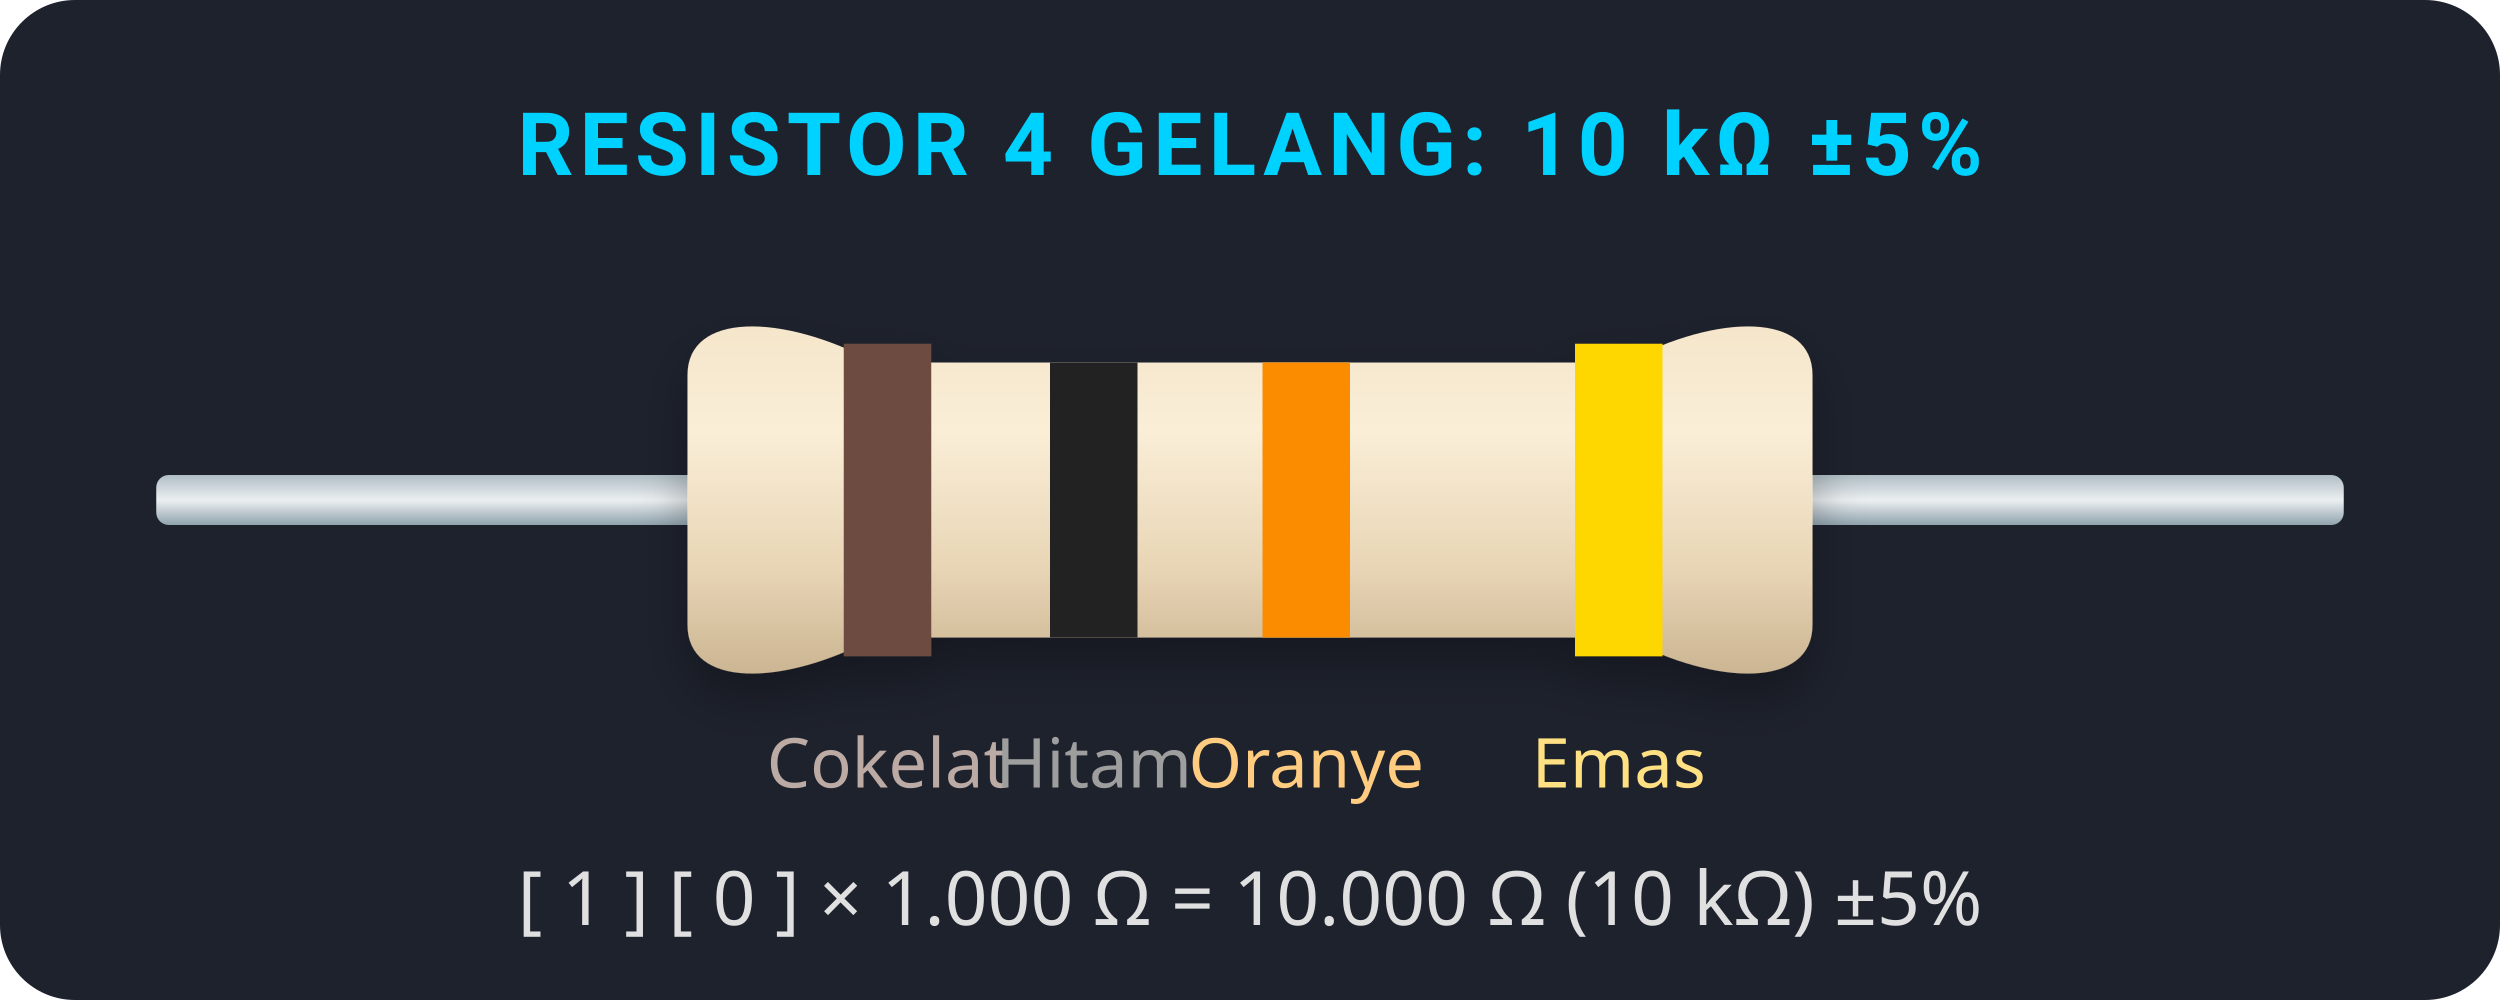
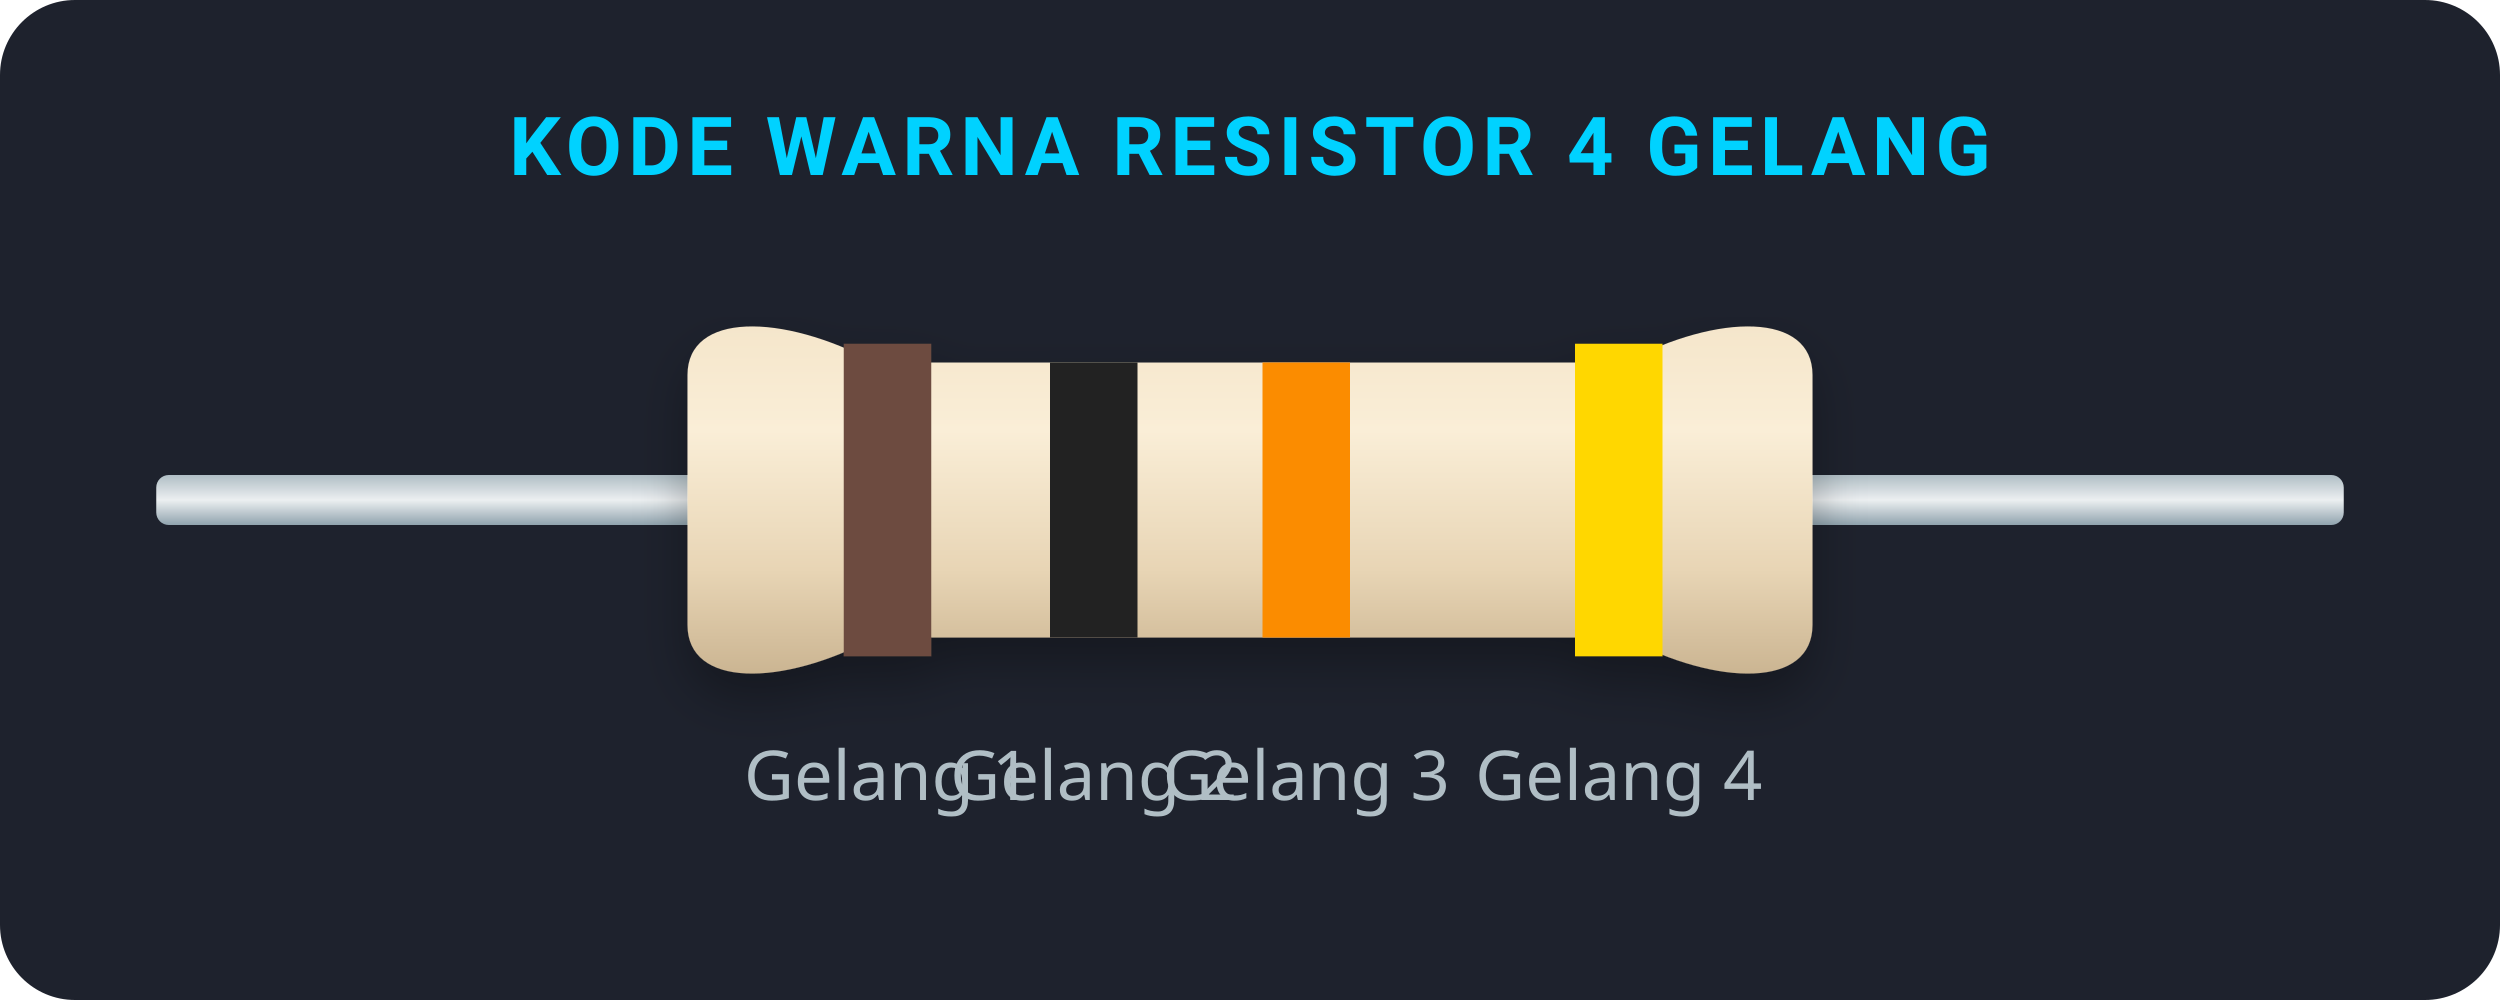
<svg xmlns="http://www.w3.org/2000/svg" viewBox="0 0 400 160" width="100%" height="100%">
  <defs>
    <linearGradient id="leadGrad" x1="0%" y1="0%" x2="0%" y2="100%">
      <stop offset="0%" stop-color="#b0bec5" />
      <stop offset="50%" stop-color="#eceff1" />
      <stop offset="100%" stop-color="#90a4ae" />
    </linearGradient>
    <linearGradient id="bodyGrad" x1="0%" y1="0%" x2="0%" y2="100%">
      <stop offset="0%" stop-color="#f5e6cb" />
      <stop offset="30%" stop-color="#faeed7" />
      <stop offset="70%" stop-color="#e8d5b5" />
      <stop offset="100%" stop-color="#cbb592" />
    </linearGradient>
    <filter id="shadow" x="-5%" y="-10%" width="110%" height="130%">
      <feDropShadow dx="0" dy="4" stdDeviation="4" flood-opacity="0.3" />
    </filter>
  </defs>
  <rect width="400" height="160" fill="#1e222d" rx="12" />
-   <text x="200" y="28" fill="#00d2ff" font-family="'Segoe UI', Roboto, sans-serif" font-size="14" font-weight="bold" text-anchor="middle" letter-spacing="1">RESISTOR 4 GELANG: 10 kΩ ±5%</text>
+   <text x="200" y="28" fill="#00d2ff" font-family="'Segoe UI', Roboto, sans-serif" font-size="13" font-weight="bold" text-anchor="middle" letter-spacing="1">KODE WARNA RESISTOR 4 GELANG</text>
  <rect x="25" y="76" width="90" height="8" fill="url(#leadGrad)" rx="2" />
  <rect x="285" y="76" width="90" height="8" fill="url(#leadGrad)" rx="2" />
  <g filter="url(#shadow)">
    <path d="M 110,60 C 110,50 125,50 140,58 L 260,58 C 275,50 290,50 290,60 L 290,100 C 290,110 275,110 260,102 L 140,102 C 125,110 110,110 110,100 Z" fill="url(#bodyGrad)" />
    <rect x="135" y="55" width="14" height="50" fill="#6d4c41" />
    <rect x="168" y="58" width="14" height="44" fill="#212121" />
    <rect x="202" y="58" width="14" height="44" fill="#fb8c00" />
    <rect x="252" y="55" width="14" height="50" fill="#ffd700" />
  </g>
-   <text x="142" y="126" fill="#bcaaa4" font-family="sans-serif" font-size="11" text-anchor="middle">Cokelat</text>
-   <text x="175" y="126" fill="#9e9e9e" font-family="sans-serif" font-size="11" text-anchor="middle">Hitam</text>
-   <text x="209" y="126" fill="#ffcc80" font-family="sans-serif" font-size="11" text-anchor="middle">Oranye</text>
-   <text x="259" y="126" fill="#ffe082" font-family="sans-serif" font-size="11" text-anchor="middle">Emas</text>
-   <text x="200" y="148" fill="#e0e0e0" font-family="sans-serif" font-size="12" text-anchor="middle">[ 1 ] [ 0 ] × 1.000 Ω = 10.000 Ω (10 kΩ) ±5%</text>
+   <text x="142" y="128" fill="#b0bec5" font-family="sans-serif" font-size="11" text-anchor="middle">Gelang 1</text>
+   <text x="175" y="128" fill="#b0bec5" font-family="sans-serif" font-size="11" text-anchor="middle">Gelang 2</text>
+   <text x="209" y="128" fill="#b0bec5" font-family="sans-serif" font-size="11" text-anchor="middle">Gelang 3</text>
+   <text x="259" y="128" fill="#b0bec5" font-family="sans-serif" font-size="11" text-anchor="middle">Gelang 4</text>
</svg>
